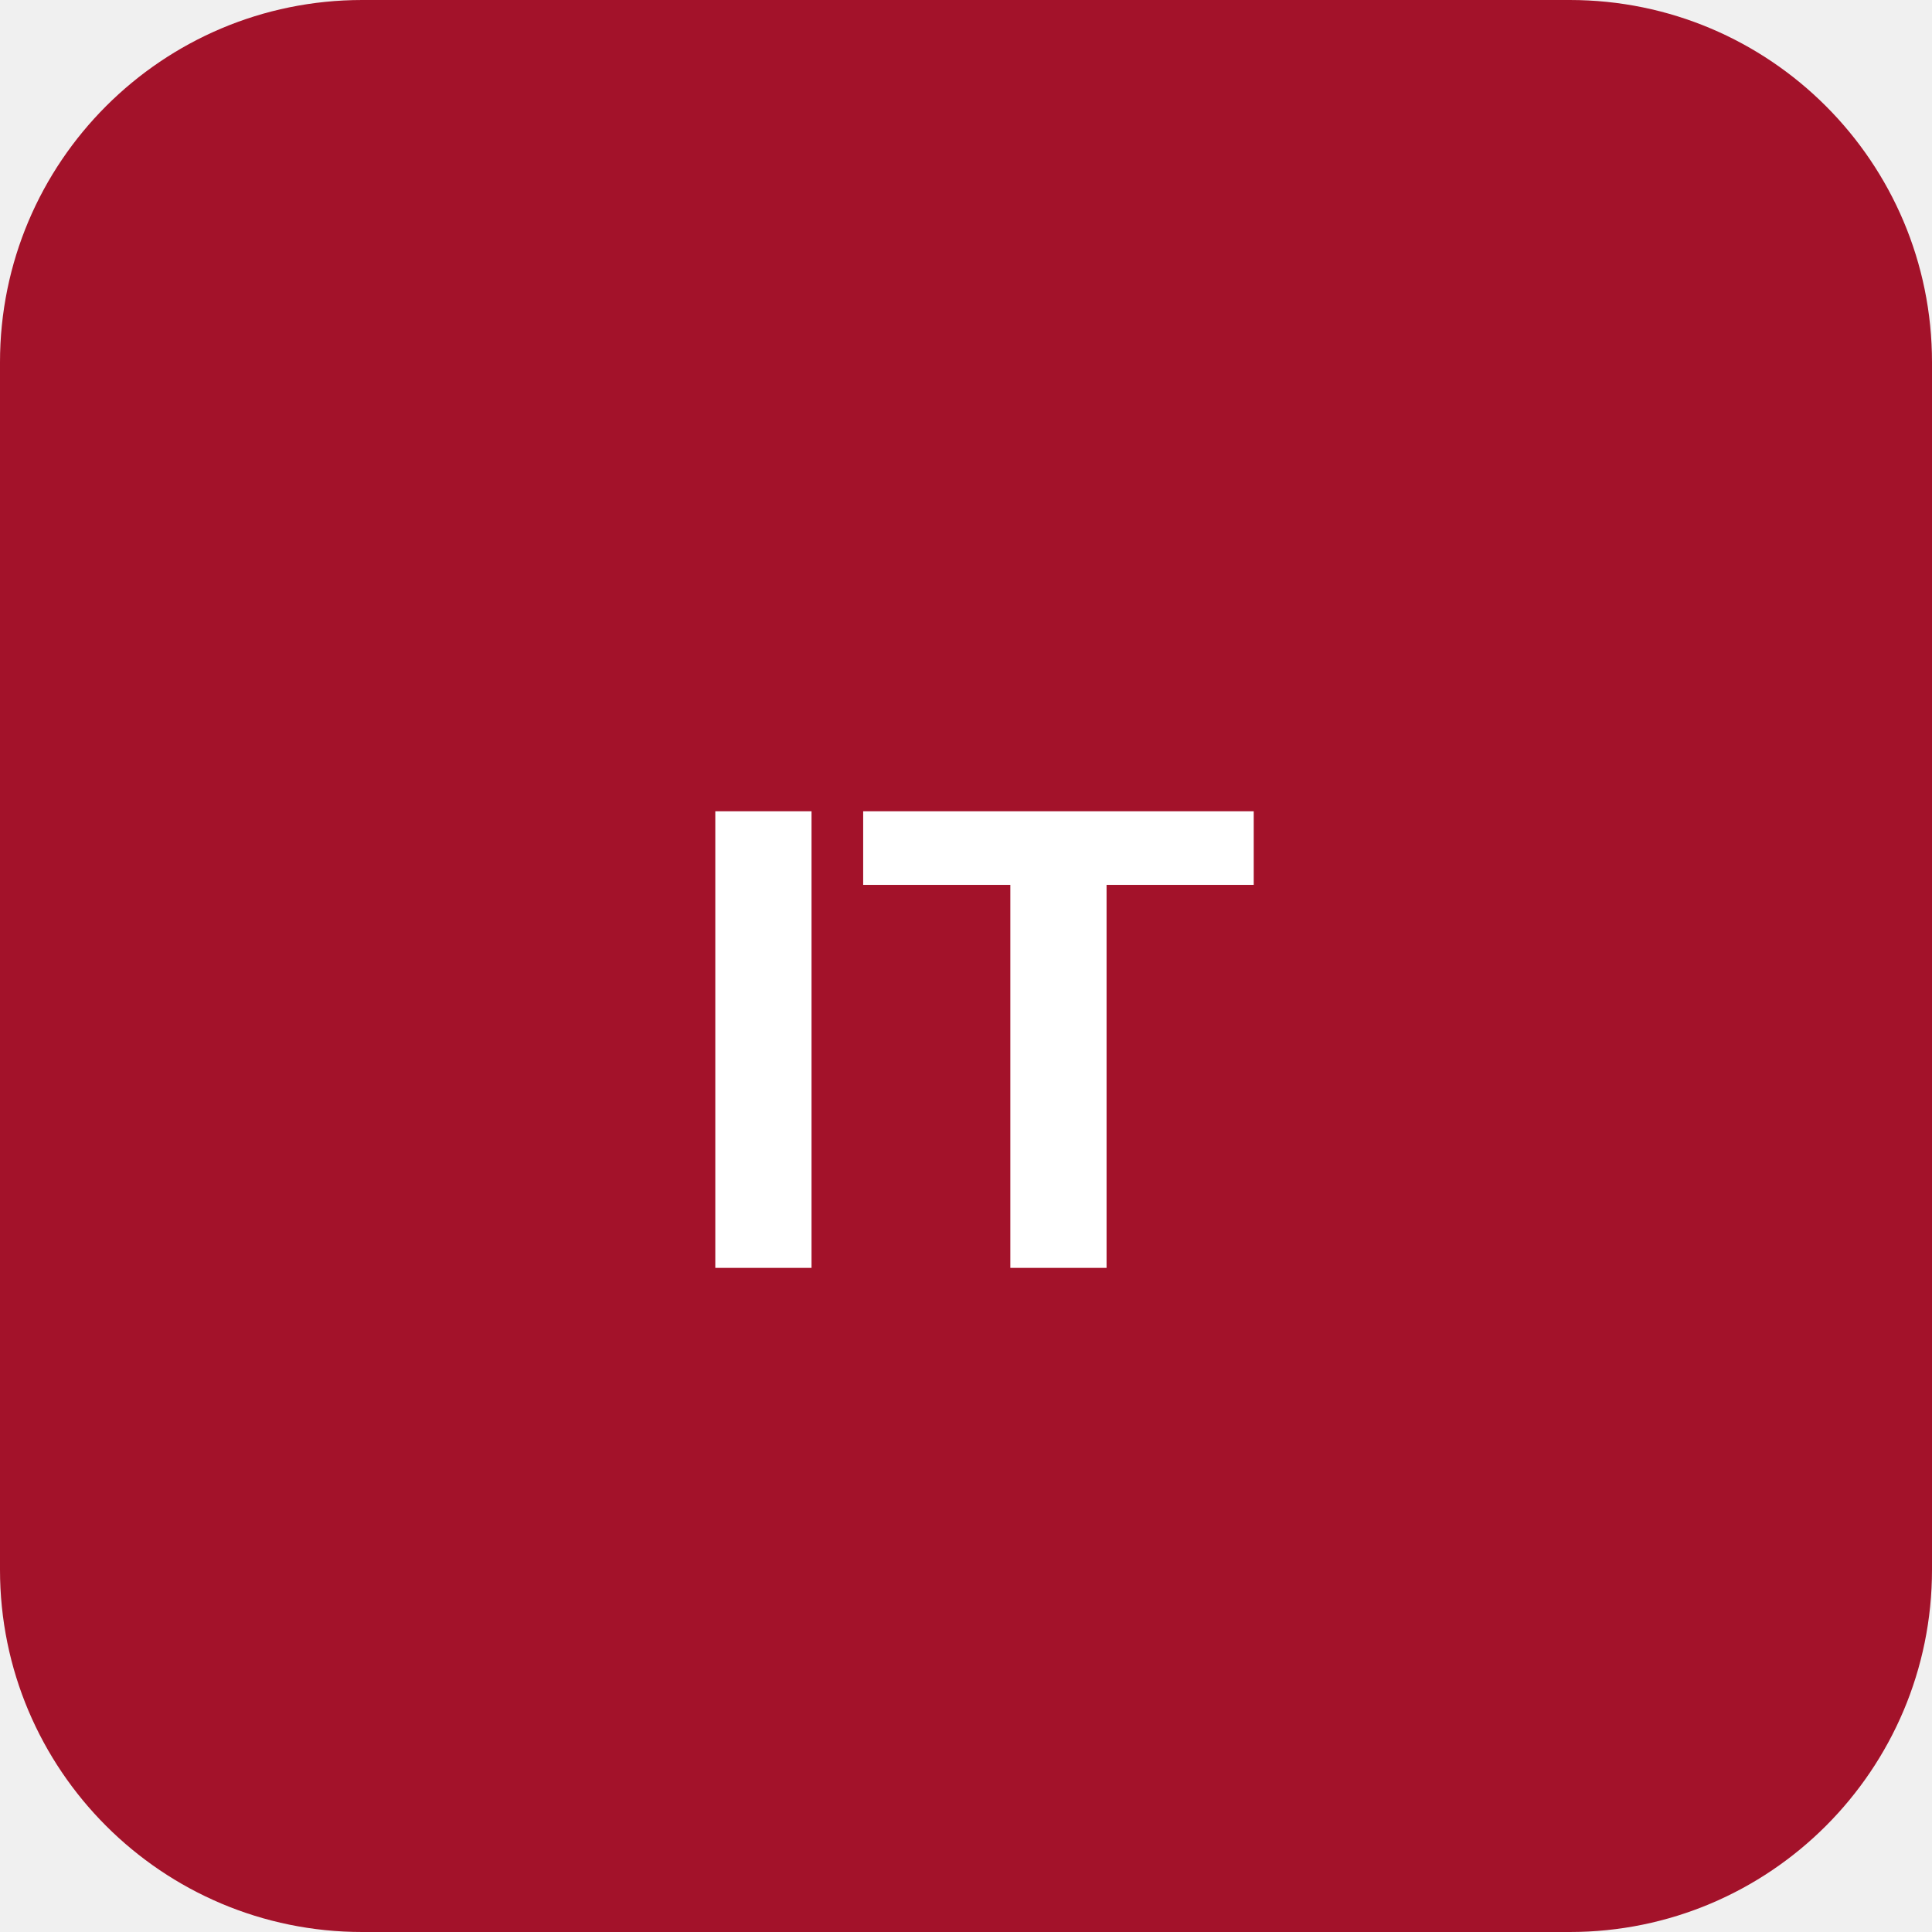
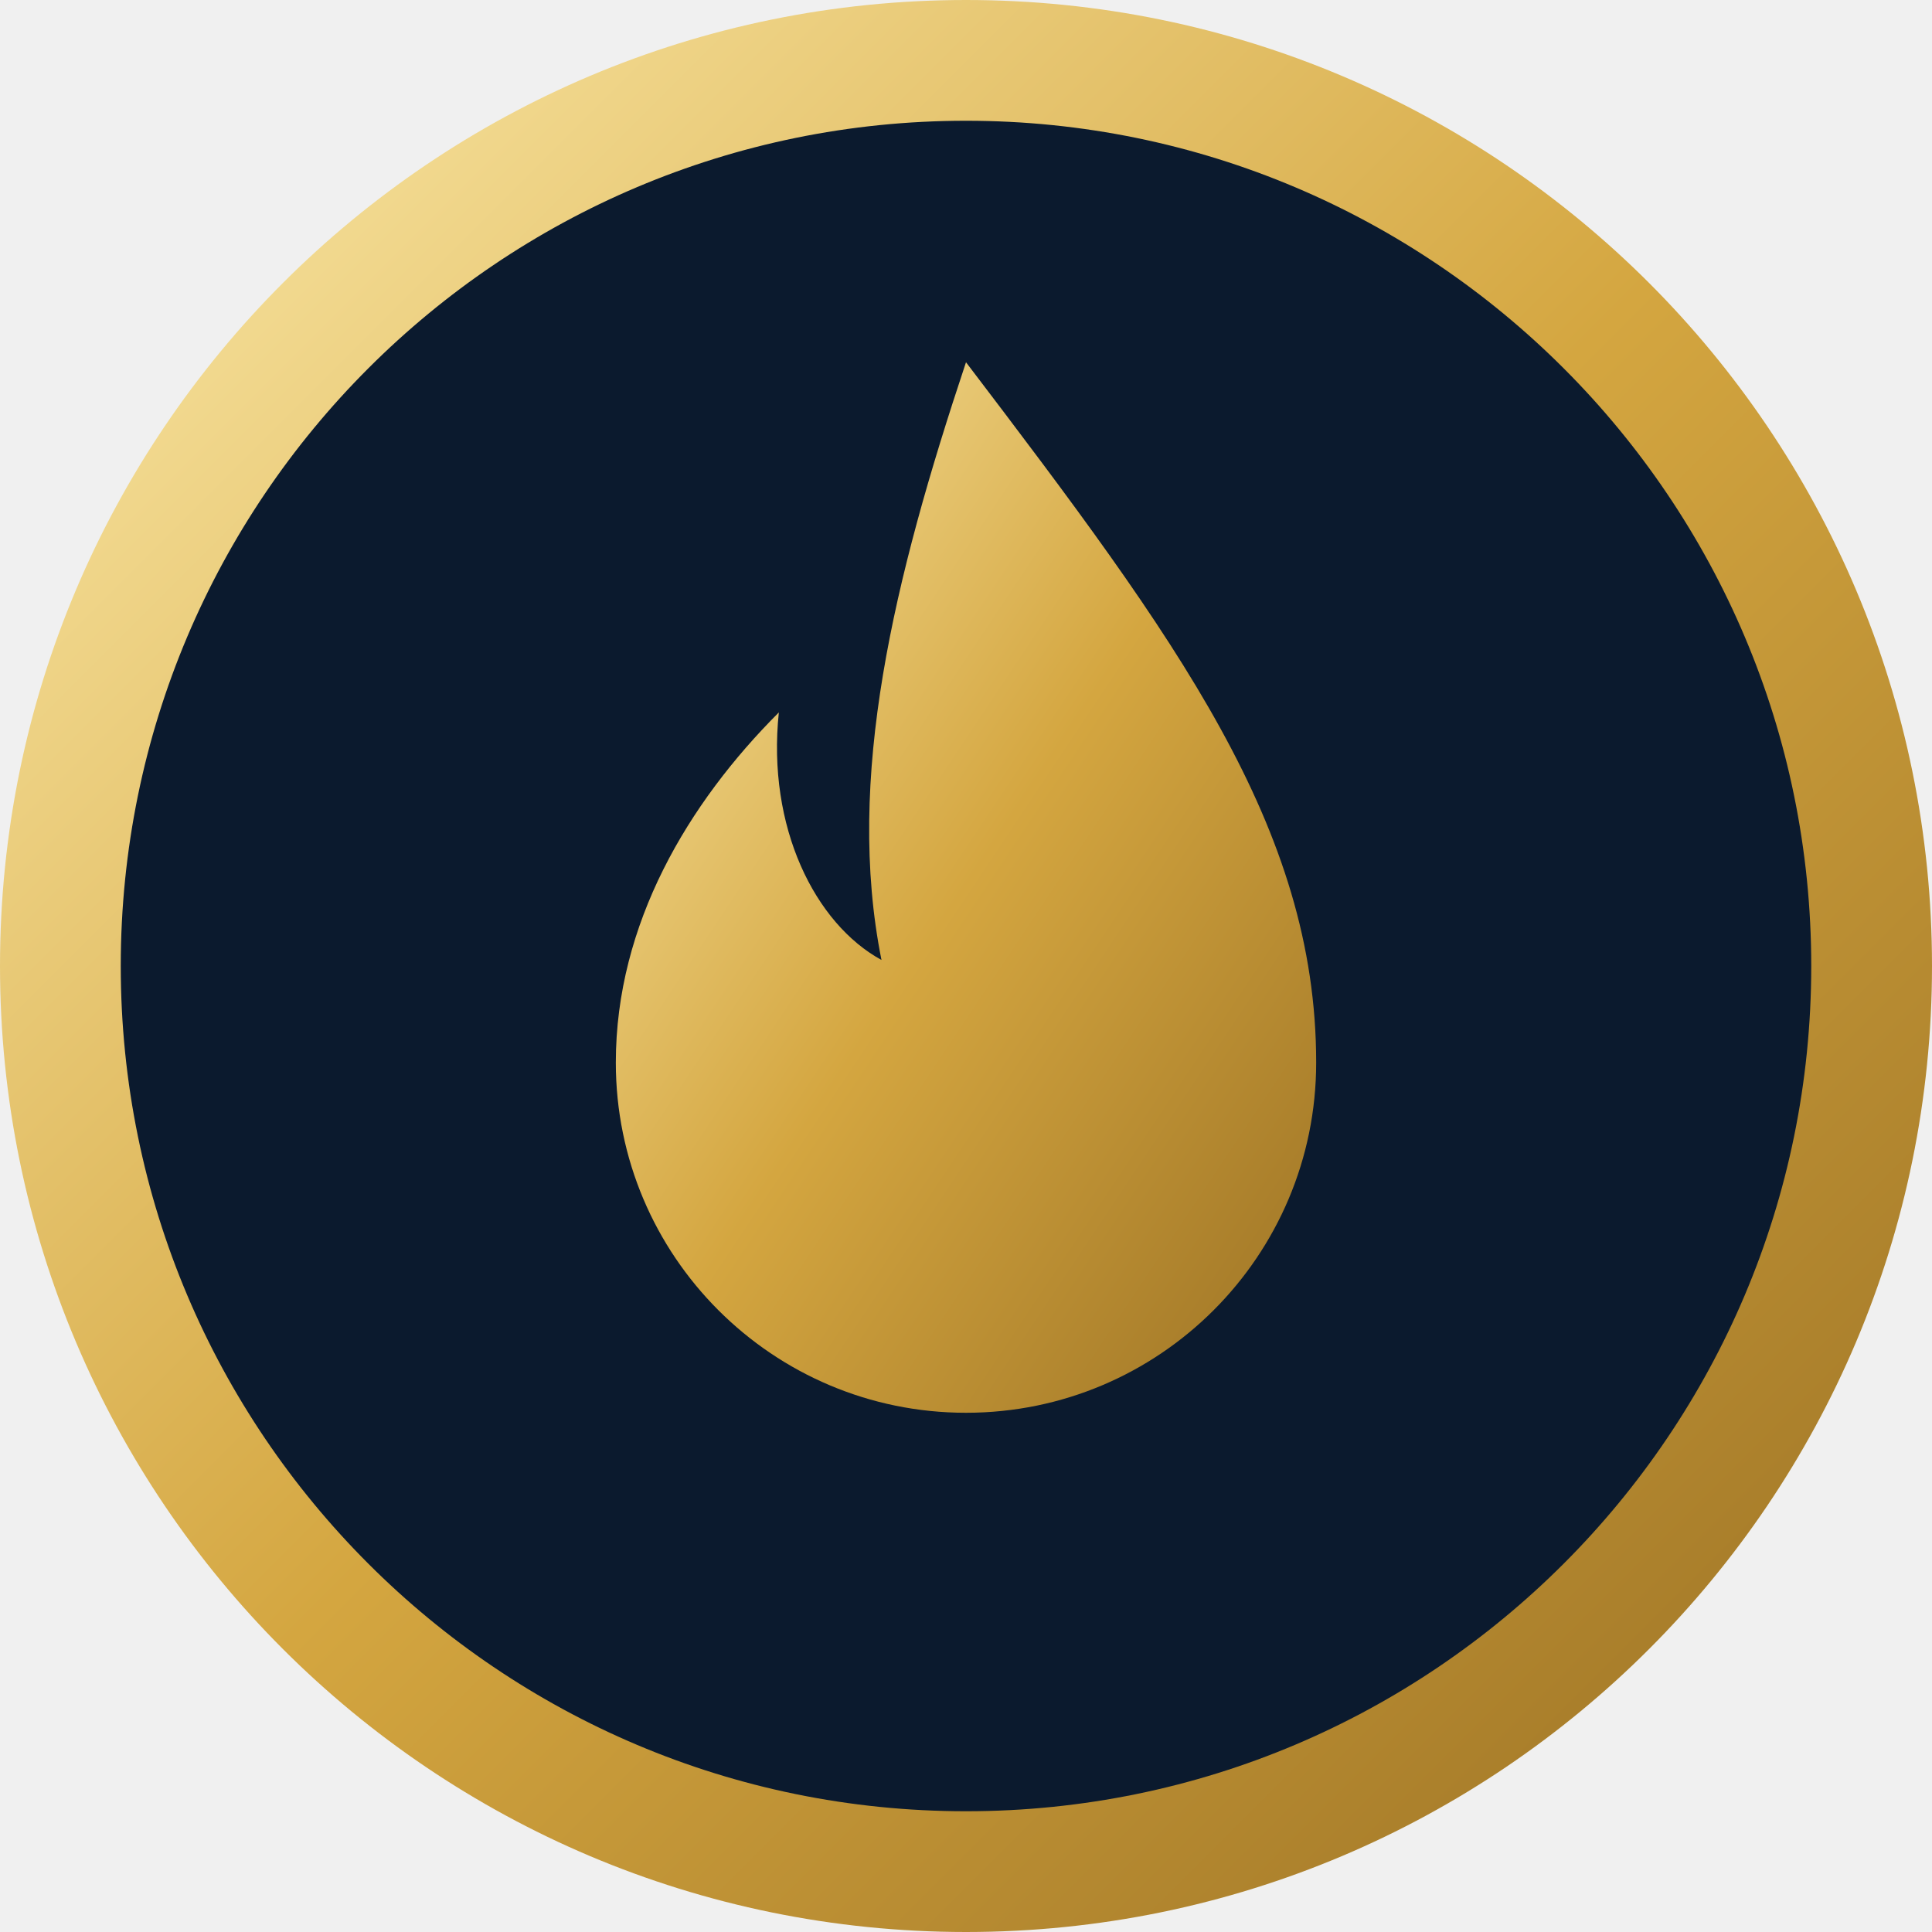
<svg xmlns="http://www.w3.org/2000/svg" viewBox="0 0 32 32">
-   <rect width="32" height="32" rx="6" fill="#a3122a" />
-   <text x="16" y="21" font-family="Arial" font-size="11" font-weight="700" fill="#fff" text-anchor="middle">IT</text>
+   <defs>
+     <linearGradient id="g" x1="0" y1="0" x2="1" y2="1">
+       <stop offset="0" stop-color="#fbe9a8" />
+       <stop offset=".5" stop-color="#d4a640" />
+       <stop offset="1" stop-color="#9c7224" />
+     </linearGradient>
+   </defs>
+   <circle cx="16" cy="16" r="15" fill="#0b1a2e" stroke="url(#g)" stroke-width="2" />
+   <path d="M16 6c3.5 4.6 5.8 7.7 5.8 11.6a5.8 5.8 0 0 1-11.6 0c0-2.3 1.2-4.3 2.7-5.8-.2 1.9.6 3.5 1.7 4.1C14 12.9 14.8 9.6 16 6z" fill="url(#g)" />
</svg>
